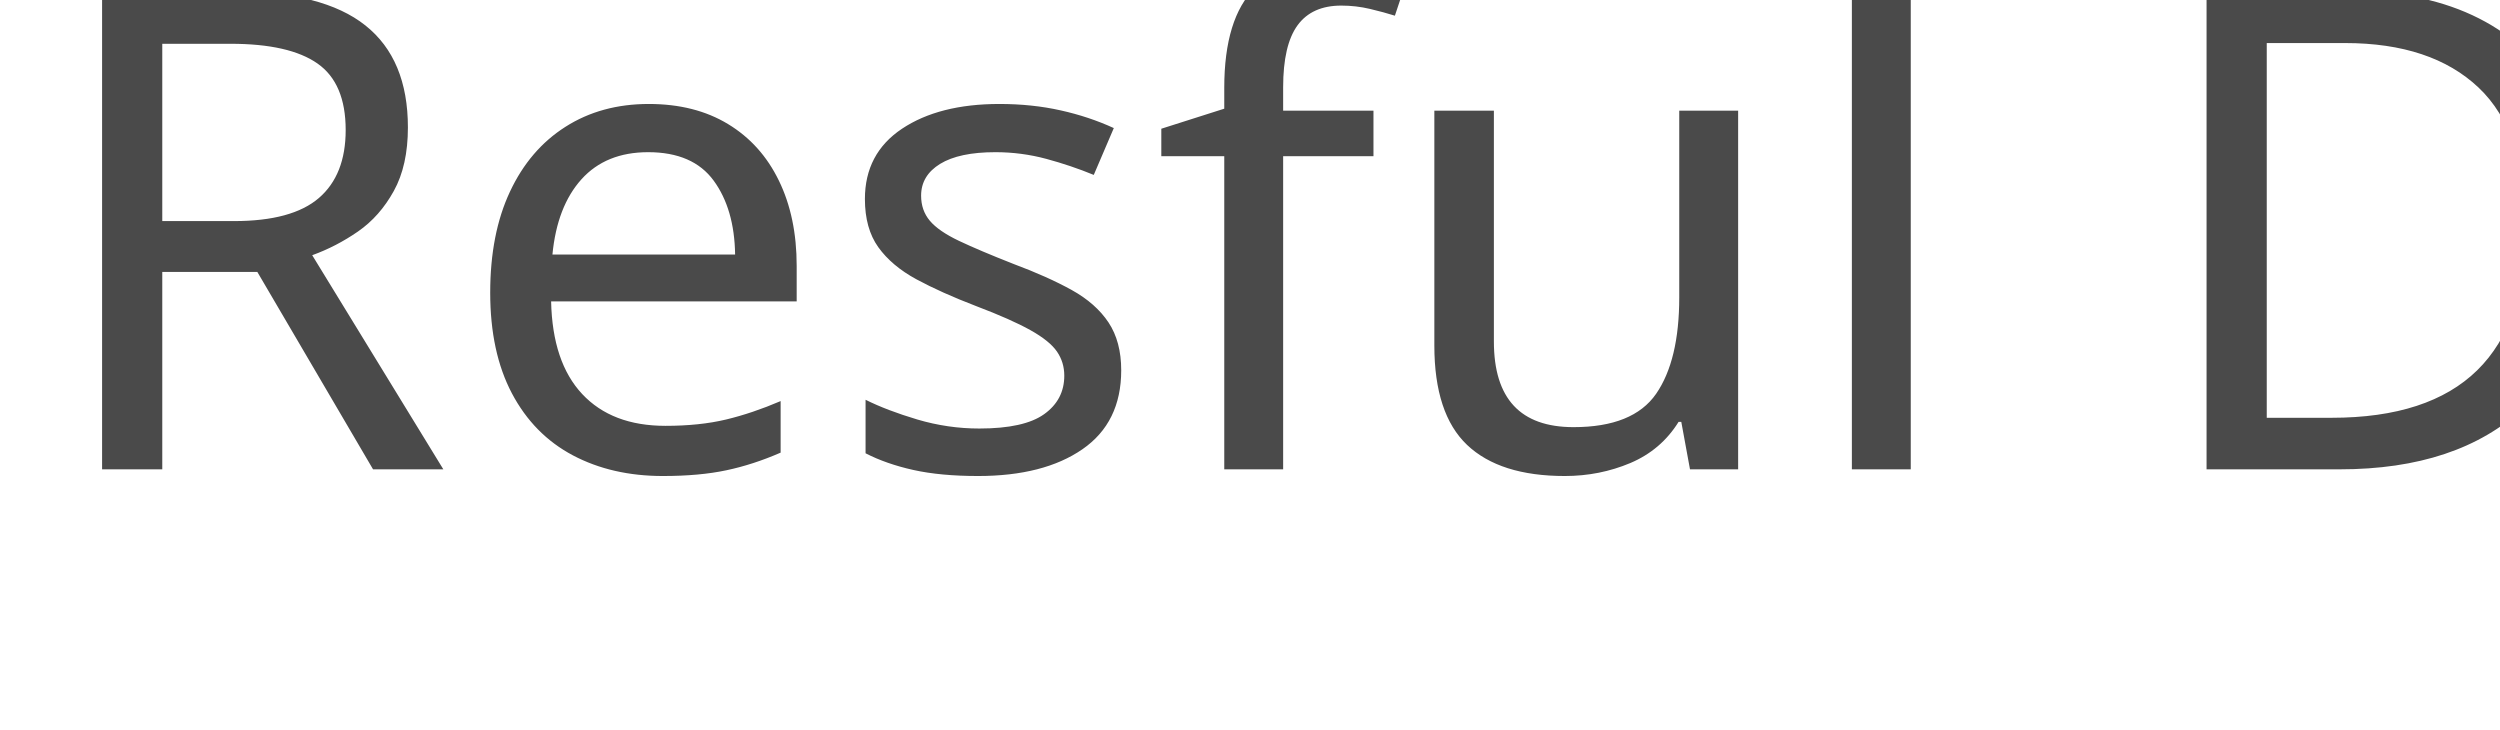
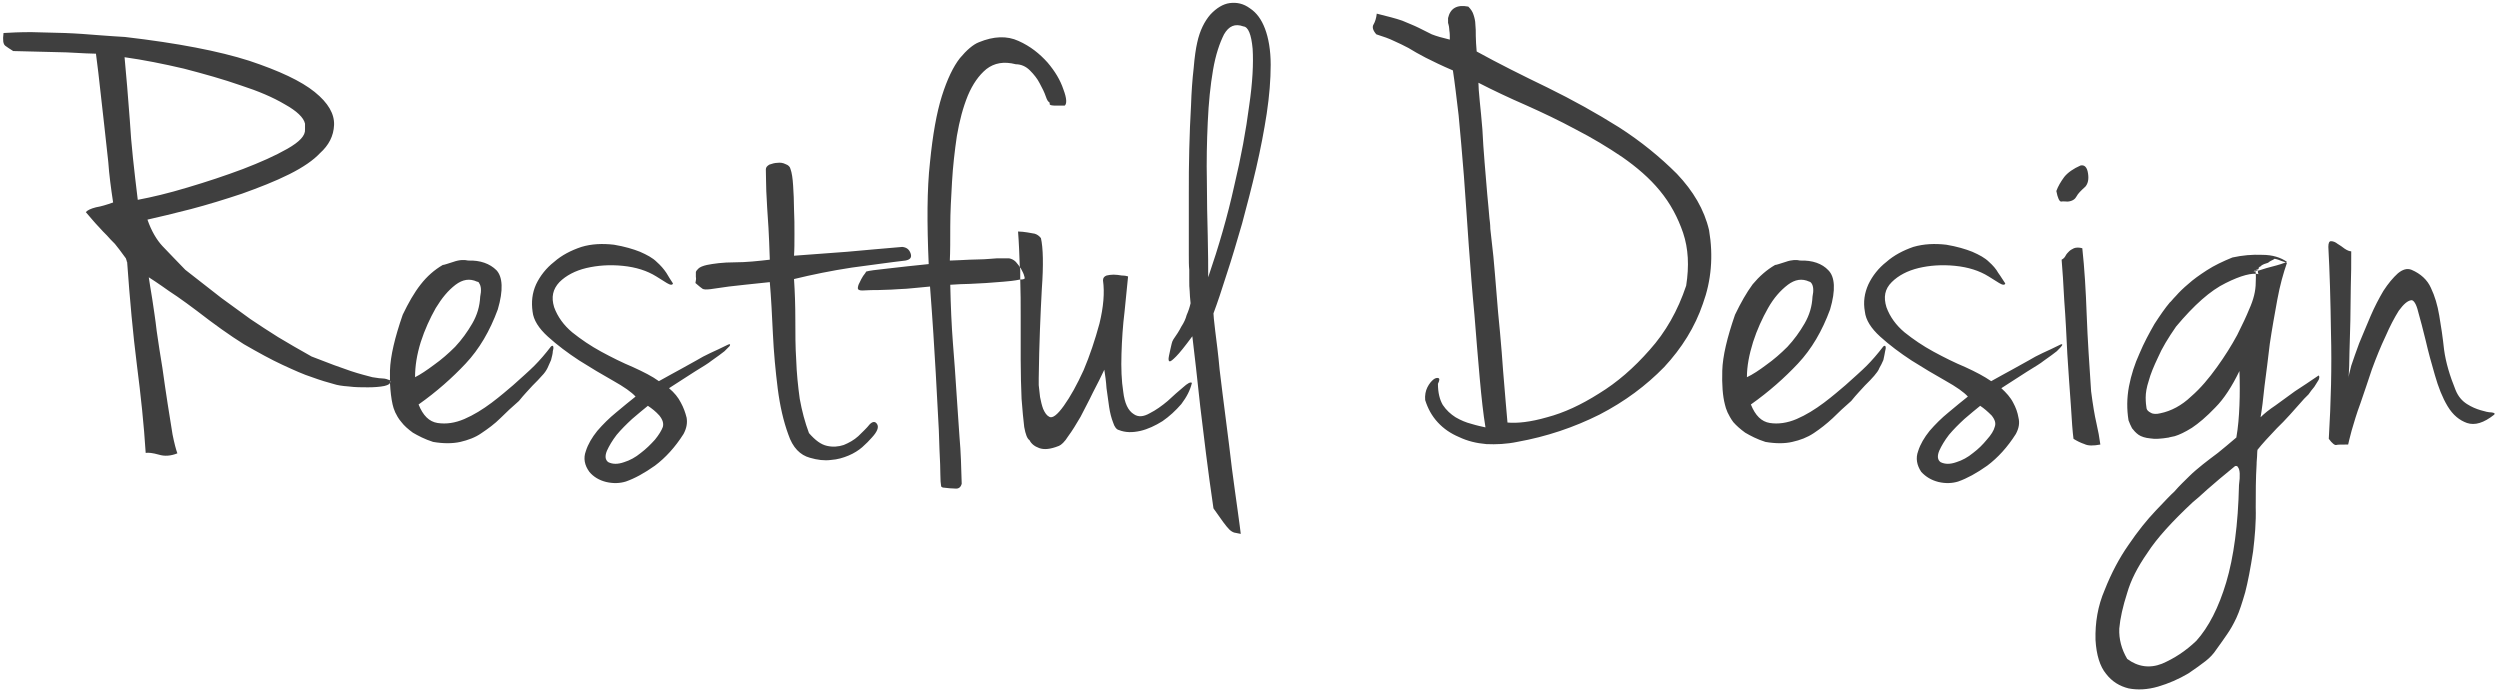
- <svg xmlns="http://www.w3.org/2000/svg" width="538px" height="157px" viewBox="0 0 538 157" version="1.1">
+ <svg xmlns="http://www.w3.org/2000/svg" width="568px" height="158px" viewBox="0 0 568 158" version="1.1">
  <defs />
-   <g id="Page-1" stroke="none" stroke-width="1" fill="none" fill-rule="evenodd">
-     <text id="Resful-Design" font-family="Jenna Sue" font-size="144" font-weight="normal" fill="#4A4A4A">
-       <tspan x="8" y="101">Resful Design</tspan>
-     </text>
+   <g stroke="none" stroke-width="1" fill="none" fill-rule="evenodd">
+     <g transform="translate(-40, -162)" fill="#3F3F3F">
+       <g>
+         <path d="M271.7 222.7 C271.5 222.3 271.1 221.9 270.8 221.5 C270.3 221 269.8 220.8 269.3 220.7 C268.3 220.7 267.3 220.7 266.4 220.7 C265.6 220.8 264.6 220.8 263.6 220.9 C262.6 220.9 261.5 221 260.3 221 C259.1 221.1 257.6 221.1 255.8 221.2 C255.9 219.2 255.9 216.6 255.9 213.4 C255.9 210.2 256.1 206.8 256.3 203.3 C256.5 199.8 256.9 196.3 257.4 192.9 C258 189.4 258.8 186.4 259.9 183.7 C261 181.1 262.4 179.1 264.1 177.7 C265.9 176.3 268.1 175.9 270.8 176.6 C272 176.6 273.1 177.1 274 178 C274.9 178.9 275.7 179.9 276.2 180.9 C276.8 182 277.3 183 277.6 183.9 C277.9 184.8 278.2 185.2 278.4 185.2 C278.5 185.4 278.5 185.6 278.5 185.7 C278.5 185.8 278.6 185.8 278.8 185.9 C278.9 185.9 279.2 186 279.6 186 C280.1 186 280.8 186 281.9 186 C282.4 185.6 282.4 184.4 281.6 182.3 C280.9 180.2 279.7 178.2 278 176.2 C276.2 174.2 274.1 172.5 271.4 171.3 C268.8 170.1 265.8 170.2 262.4 171.6 C261.1 172.1 259.6 173.4 258.1 175.2 C256.6 177.1 255.2 180 254 183.8 C252.8 187.6 251.9 192.7 251.3 198.8 C250.6 205 250.6 212.7 251 222 C247.7 222.3 244.6 222.7 241.8 223 C239 223.3 237.4 223.5 236.8 223.7 C236.7 223.9 236.5 224.2 236.1 224.7 C235.8 225.2 235.5 225.7 235.3 226.2 C235 226.7 234.9 227.2 234.9 227.5 C234.9 227.8 235.2 228 235.9 228 C237.4 227.9 238.6 227.9 239.5 227.9 C240.5 227.9 241.5 227.8 242.5 227.8 C243.5 227.7 244.7 227.7 246 227.6 C247.3 227.5 249.1 227.3 251.3 227.1 C251.9 234.9 252.3 241.4 252.6 246.7 C252.9 252 253.1 256.3 253.3 259.7 C253.4 263 253.5 265.6 253.6 267.5 C253.6 269.3 253.7 270.6 253.7 271.4 C253.8 272.1 253.8 272.6 253.9 272.6 C254 272.7 254.2 272.8 254.5 272.8 C255.4 272.9 256.2 273 257 273 C257.8 273.1 258.3 272.7 258.5 271.9 C258.4 268.2 258.3 264.6 258 261.3 C257.8 257.9 257.5 254.5 257.3 251 C257.1 247.5 256.8 243.8 256.5 239.9 C256.2 236 256 231.6 255.9 226.7 C257.6 226.6 259 226.5 260.3 226.5 C261.6 226.4 262.9 226.4 264.1 226.3 C265.4 226.2 266.7 226.1 268 226 C269.2 225.9 270.4 225.8 271.8 225.5 C271.9 228.3 271.9 231 271.9 233.8 C271.9 237.2 271.9 240.6 271.9 243.8 C271.9 247.1 272 250 272.1 252.6 C272.3 255.2 272.5 257.4 272.7 259 C273 260.7 273.4 261.7 273.9 262 C274.3 262.8 275 263.4 276.1 263.8 C277.2 264.2 278.6 264.1 280.6 263.3 C281.1 263.1 281.9 262.4 282.7 261.1 C283.6 259.9 284.5 258.4 285.5 256.7 C286.4 254.9 287.4 253.1 288.3 251.2 C289.3 249.3 290.2 247.5 290.9 246 C291.1 247.3 291.3 248.6 291.4 250.2 C291.6 251.7 291.8 253.2 292 254.5 C292.2 255.8 292.5 257 292.9 258 C293.2 259 293.7 259.6 294.2 259.7 C295.7 260.3 297.3 260.3 299.1 259.9 C300.8 259.5 302.5 258.7 304.1 257.7 C305.7 256.6 307.1 255.3 308.4 253.8 C309.6 252.2 310.4 250.7 310.8 249 C310.5 248.7 309.8 249.1 308.8 250 C307.7 250.9 306.6 251.9 305.3 253.1 C304 254.2 302.6 255.2 301.2 255.9 C299.8 256.7 298.6 256.8 297.6 256.1 C296.3 255.3 295.5 253.6 295.2 251 C294.8 248.5 294.7 245.6 294.8 242.4 C294.9 239.2 295.1 236 295.5 232.8 C295.8 229.6 296.1 227 296.3 224.8 C296 224.7 295.5 224.6 294.9 224.6 C294.3 224.5 293.6 224.4 293 224.4 C292.4 224.4 291.8 224.5 291.4 224.6 C290.9 224.8 290.6 225.1 290.6 225.7 C291 228.5 290.7 231.8 289.8 235.5 C288.8 239.2 287.6 242.8 286.2 246.1 C284.7 249.4 283.2 252.1 281.7 254.2 C280.2 256.3 279.1 257.1 278.4 256.7 C277.8 256.4 277.4 255.8 277 254.9 C276.7 254.1 276.5 253.2 276.3 252.2 C276.2 251.2 276.1 250.4 276 249.5 C276 248.7 276 248.2 276 247.9 C276.1 240 276.4 233.3 276.7 227.7 C277.1 222.2 277 218.3 276.5 216.1 C276.1 215.6 275.7 215.3 275.1 215.1 C274.5 215 273.9 214.9 273.4 214.8 C272.7 214.7 272 214.6 271.3 214.6 C271.5 217.1 271.6 219.8 271.7 222.7 L271.7 222.7 ZM128.6 248.4 C128.1 248.2 127.5 248 127.1 248 C126.6 248 125.8 247.9 124.6 247.7 C123.5 247.4 121.8 247 119.7 246.3 C117.6 245.6 114.6 244.5 110.8 243 C107.9 241.4 105.4 239.9 103.2 238.6 C101.1 237.3 99 235.9 96.9 234.5 C94.8 233 92.6 231.4 90.3 229.7 C88 227.9 85.3 225.8 82.1 223.3 C80 221.1 78.3 219.4 76.9 217.9 C75.6 216.5 74.4 214.5 73.5 211.9 C76.2 211.3 79.5 210.5 83.4 209.5 C87.2 208.5 91.1 207.3 95 206 C98.9 204.6 102.5 203.2 105.7 201.6 C108.9 200 111.2 198.4 112.7 196.8 C114.7 195 115.8 192.9 115.9 190.4 C116 187.9 114.6 185.4 111.5 182.9 C108.4 180.4 103.5 178.1 96.6 175.8 C89.7 173.6 80.4 171.8 68.4 170.4 C66.9 170.3 64.9 170.2 62.5 170 C60 169.8 57.5 169.6 54.8 169.5 C52.2 169.4 49.6 169.4 47.1 169.3 C44.5 169.3 42.4 169.4 40.8 169.5 C40.6 171.1 40.7 172 41.2 172.4 C41.6 172.7 42.2 173.1 43 173.6 C47.5 173.7 51.5 173.8 55.1 173.9 C58.7 174.1 61 174.2 61.8 174.2 C62.2 177.1 62.5 179.9 62.8 182.6 C63.1 185.2 63.4 187.9 63.7 190.6 C64 193.3 64.3 196 64.6 198.8 C64.8 201.7 65.2 204.7 65.7 208 C64.3 208.5 63 208.9 61.8 209.1 C60.6 209.4 59.8 209.8 59.5 210.2 C60.8 211.7 61.7 212.8 62.4 213.5 C63.1 214.3 63.7 214.9 64.3 215.5 C64.8 216.1 65.4 216.7 66.1 217.4 C66.7 218.1 67.5 219.2 68.6 220.7 C68.8 221.3 68.9 221.7 69 221.8 C69 221.9 69 221.9 69 221.8 C68.9 221.7 68.9 221.6 68.8 221.5 C68.8 221.3 68.8 221.4 68.9 221.7 C69.5 230.1 70.2 237.8 71.1 244.9 C72 251.9 72.7 258.5 73.1 264.9 C73.7 264.8 74.7 264.9 76.1 265.3 C77.4 265.7 78.8 265.6 80.3 265 C80 264.2 79.6 262.7 79.2 260.7 C78.9 258.7 78.5 256.4 78.1 253.8 C77.7 251.2 77.3 248.5 76.9 245.6 C76.4 242.7 76 239.9 75.6 237.2 C75.3 234.5 74.9 232.1 74.6 230 C74.2 227.8 74 226.1 73.8 225 C74.7 225.6 75.7 226.2 76.8 227 C77.8 227.7 78.9 228.5 80.3 229.4 C81.6 230.3 83.1 231.4 84.7 232.6 C88.7 235.7 92.2 238.2 95.4 240.2 C98.7 242.1 101.6 243.7 104.2 244.9 C106.8 246.1 109 247.1 110.9 247.7 C112.8 248.4 114.5 248.9 116 249.3 C116.6 249.5 117.7 249.7 119.2 249.8 C120.7 250 122.2 250 123.6 250 C125 250 126.3 249.9 127.3 249.7 C128.1 249.5 128.5 249.3 128.6 249 C128.7 250.9 128.9 252.6 129.2 253.9 C129.3 254.4 129.5 255 129.8 255.7 C130.1 256.3 130.5 257.1 131.2 257.9 C131.8 258.7 132.7 259.5 133.8 260.3 C135 261 136.5 261.8 138.4 262.4 C140.7 262.8 142.8 262.8 144.6 262.4 C146.3 262 148 261.4 149.4 260.4 C150.9 259.4 152.4 258.3 153.7 257 C155 255.7 156.4 254.4 157.9 253.1 C159.1 251.6 160.2 250.5 161 249.6 C161.9 248.7 162.6 248 163.1 247.4 C163.7 246.8 164.1 246.2 164.4 245.6 C164.6 245.1 164.9 244.5 165.2 243.8 C165.4 243 165.6 242.3 165.6 241.8 C165.7 241.4 165.8 241 165.7 240.8 C165.7 240.5 165.5 240.5 165.2 240.7 C163.9 242.4 162.6 243.9 161.4 245.1 C160.2 246.3 158.6 247.7 156.6 249.5 C155.3 250.6 153.7 252 151.7 253.5 C149.7 255 147.6 256.3 145.5 257.2 C143.4 258.1 141.4 258.4 139.4 258.1 C137.5 257.8 136.1 256.4 135.1 253.9 C139.2 251 142.8 247.8 145.8 244.6 C148.9 241.3 151.3 237.2 153.1 232.3 C154.4 227.9 154.2 224.9 152.8 223.4 C151.3 221.9 149.1 221.1 146.4 221.2 C145.5 221 144.4 221 143 221.5 C141.7 221.9 140.9 222.2 140.6 222.2 C138.7 223.3 137 224.8 135.6 226.6 C134.1 228.5 132.8 230.8 131.5 233.5 C129.7 238.7 128.7 242.9 128.6 246.2 C128.6 247 128.6 247.7 128.6 248.4 L128.6 248.4 ZM71.3 207.4 C74.5 206.8 78.3 205.9 82.6 204.6 C87 203.3 91.2 201.9 95.2 200.4 C99.1 198.9 102.5 197.4 105.3 195.8 C108.1 194.2 109.4 192.8 109.3 191.4 L109.3 190.1 C109 188.7 107.4 187.2 104.7 185.7 C102 184.1 98.7 182.7 94.7 181.4 C90.7 180 86.4 178.8 81.8 177.6 C77.1 176.5 72.6 175.6 68.3 175 C68.7 179.2 69.1 184 69.5 189.4 C69.8 194.8 70.5 200.8 71.3 207.4 ZM128.6 248.4 C128.6 248.4 128.6 248.5 128.6 248.5 C128.7 248.6 128.7 248.8 128.6 249 C128.6 248.8 128.6 248.6 128.6 248.4 L128.6 248.4 ZM134.3 247.7 C135.5 247.1 137 246.1 138.6 244.9 C140.3 243.7 141.9 242.3 143.4 240.8 C144.9 239.2 146.2 237.4 147.3 235.5 C148.4 233.6 149 231.6 149.1 229.4 C149.4 228 149.3 227 148.9 226.4 C148.8 226.1 148.6 226 148.4 226 C146.7 225.2 145.1 225.5 143.5 226.7 C141.8 228 140.4 229.7 139 232 C137.7 234.3 136.5 236.9 135.6 239.7 C134.7 242.6 134.3 245.2 134.3 247.7 ZM179.5 217.6 C181.9 218 183.9 218.6 185.4 219.2 C187 219.9 188.3 220.6 189.2 221.5 C190.1 222.3 190.8 223.1 191.4 224 C191.9 224.8 192.4 225.7 192.9 226.4 C192.8 226.8 192.3 226.8 191.5 226.3 C190.7 225.8 189.9 225.3 189.1 224.8 C187 223.5 184.5 222.7 181.5 222.4 C178.5 222.1 175.8 222.3 173.2 222.9 C170.7 223.5 168.6 224.6 167.1 226.1 C165.6 227.7 165.2 229.5 165.9 231.8 C166.7 234 168.1 235.9 170 237.5 C172 239.1 174.2 240.6 176.6 241.9 C179 243.2 181.4 244.4 183.8 245.4 C186.2 246.5 188.2 247.5 189.7 248.6 C191.6 247.5 193.2 246.7 194.6 245.9 C195.9 245.2 197.1 244.5 198.2 243.9 C199.2 243.3 200.3 242.7 201.4 242.2 C202.5 241.7 203.8 241.1 205.2 240.4 C205.4 240.3 205.6 240.2 205.8 240.2 C205.9 240.2 205.9 240.4 205.8 240.6 C205.6 240.8 205.2 241.2 204.6 241.8 C204 242.3 203 243 201.6 244 C201 244.5 199.7 245.3 197.9 246.4 C196.1 247.6 194.1 248.8 192 250.2 C193.2 251.2 194.1 252.3 194.7 253.5 C195.3 254.6 195.7 255.7 196 256.9 C196.2 258.1 196 259.3 195.3 260.6 C193.4 263.6 191.2 266 188.8 267.8 C186.4 269.5 184.2 270.7 182.2 271.4 C180.9 271.8 179.4 271.9 177.7 271.5 C176.1 271.1 174.8 270.3 173.9 269.2 C172.8 267.7 172.5 266.1 173.1 264.5 C173.6 262.9 174.5 261.4 175.7 259.9 C177 258.4 178.4 257 180 255.7 C181.7 254.3 183.1 253.1 184.4 252.1 C183.5 251.1 181.8 249.9 179.3 248.5 C176.8 247.1 174.3 245.6 171.6 243.9 C169 242.2 166.6 240.4 164.5 238.5 C162.4 236.6 161.2 234.7 161 232.8 C160.7 230.6 160.9 228.6 161.8 226.6 C162.7 224.7 164.1 222.9 165.9 221.5 C167.6 220 169.7 218.9 172.1 218.1 C174.4 217.4 176.9 217.3 179.5 217.6 ZM178.2 267 C179.2 267.5 180.4 267.5 181.8 267 C183.1 266.6 184.4 265.9 185.6 264.9 C186.8 264 187.8 263 188.8 261.9 C189.7 260.8 190.3 259.8 190.6 259 C190.8 258.2 190.6 257.4 189.8 256.4 C189 255.5 188.1 254.8 187.2 254.2 C186.2 255 185 256 183.6 257.2 C182.3 258.4 181.1 259.6 180.1 260.8 C179.1 262.1 178.4 263.3 177.9 264.4 C177.4 265.6 177.5 266.5 178.2 267 ZM220.4 220.1 C224.5 219.8 228.6 219.5 232.5 219.2 C236.5 218.8 240.7 218.5 245 218.1 C246 218.2 246.6 218.7 246.9 219.6 C247.2 220.5 246.8 221 245.7 221.2 C242.2 221.6 238.1 222.2 233.5 222.8 C228.9 223.5 224.5 224.4 220.4 225.4 C220.6 228.4 220.7 231.4 220.7 234.6 C220.7 237.7 220.7 240.8 220.9 243.8 C221 246.8 221.3 249.7 221.7 252.6 C222.2 255.4 222.9 258 223.8 260.4 C225.2 262 226.5 263 227.9 263.3 C229.2 263.6 230.5 263.5 231.7 263.1 C232.9 262.6 234 262 235 261.1 C236 260.1 236.9 259.3 237.6 258.4 C238.3 257.7 238.9 257.7 239.3 258.4 C239.7 259.1 239.3 260.1 238.1 261.4 C237.5 262.1 236.8 262.8 235.9 263.6 C235.1 264.3 234 265 232.8 265.5 C231.6 266 230.3 266.4 228.8 266.5 C227.3 266.7 225.7 266.5 224 266 C221.8 265.4 220.1 263.7 219.1 260.7 C218 257.7 217.2 254.2 216.7 250.3 C216.2 246.3 215.8 242.1 215.6 237.8 C215.4 233.5 215.2 229.6 214.9 226.1 C210.7 226.5 207.6 226.9 205.6 227.1 C203.6 227.4 202.2 227.6 201.4 227.7 C200.5 227.8 199.9 227.8 199.6 227.6 C199.3 227.4 198.8 227 198 226.3 C198.1 225.8 198.2 225.3 198.1 224.9 C198.1 224.5 198.1 224.1 198.1 223.8 C198.2 223.5 198.4 223.3 198.7 223 C199 222.7 199.7 222.4 200.6 222.2 C202.1 221.9 204.2 221.6 206.9 221.6 C209.6 221.6 212.3 221.3 214.9 221 C214.8 217.9 214.7 215.5 214.6 213.8 C214.5 212 214.4 210.5 214.3 209.2 C214.2 207.9 214.2 206.6 214.1 205.4 C214.1 204.2 214 202.5 214 200.5 C214 200 214.3 199.7 214.8 199.4 C215.4 199.2 216 199 216.6 199 C217.3 198.9 217.9 199 218.5 199.3 C219.1 199.5 219.5 199.9 219.6 200.4 C219.9 201.2 220.1 202.5 220.2 204.2 C220.3 205.9 220.4 207.6 220.4 209.5 C220.5 211.4 220.5 213.3 220.5 215.2 C220.5 217.1 220.5 218.7 220.4 220.1 ZM271.7 222.7 C271.8 222.8 271.9 223 272 223.1 C272.3 223.7 272.6 224.2 272.7 224.7 C272.9 225.2 272.8 225.4 272.6 225.4 C272.4 225.5 272.1 225.5 271.8 225.5 C271.8 224.9 271.8 224.4 271.8 223.8 C271.8 223.4 271.8 223.1 271.7 222.7 L271.7 222.7 ZM315.7 233.2 C315.7 233.5 315.8 234.8 316.1 237.2 C316.4 239.6 316.8 242.6 317.1 246 C317.5 249.5 318 253.2 318.5 257.2 C319 261.2 319.5 264.9 319.9 268.5 C320.4 272.1 320.8 275.3 321.2 278 C321.6 280.8 321.8 282.5 321.9 283.3 C321.3 283.2 320.8 283.1 320.4 283 C320.1 282.9 319.7 282.7 319.3 282.3 C318.9 281.9 318.5 281.4 317.9 280.6 C317.4 279.9 316.7 278.9 315.7 277.5 C314.4 268.7 313.5 261 312.7 254.4 C312 247.9 311.4 242.5 310.9 238.4 C309.2 240.7 308 242.2 307.2 243 C306.4 243.8 306 244.1 305.8 244.1 C305.5 244.1 305.4 243.7 305.6 242.8 C305.7 242.4 305.8 241.9 305.9 241.4 C306 240.9 306.1 240.5 306.2 240.1 C306.3 239.7 306.4 239.4 306.6 239.1 C307.3 238.1 307.9 237.2 308.4 236.2 C309 235.3 309.4 234.4 309.6 233.6 C310 232.7 310.3 231.8 310.5 230.9 C310.4 229.8 310.3 228.9 310.3 228.2 C310.2 227.4 310.2 226.6 310.2 225.8 C310.2 225 310.2 224.1 310.2 223.3 C310.1 222.4 310.1 221.3 310.1 219.9 L310.1 214.3 L310.1 205.8 C310.1 202.6 310.1 199.4 310.2 195.9 C310.3 192.4 310.4 189.2 310.6 186 C310.7 182.9 310.9 180.1 311.2 177.5 C311.4 175 311.7 173 312 171.7 C312.6 168.9 313.7 166.8 315 165.3 C316.4 163.8 317.9 162.9 319.4 162.7 C321 162.5 322.5 162.8 324 163.9 C325.5 164.9 326.6 166.4 327.4 168.5 C328.2 170.6 328.7 173.4 328.7 176.7 C328.7 180.1 328.4 183.8 327.8 187.8 C327.2 191.7 326.4 195.9 325.4 200.2 C324.4 204.5 323.3 208.7 322.2 212.8 C321 216.9 319.9 220.7 318.7 224.3 C317.6 227.8 316.6 230.8 315.7 233.2 ZM314.5 225 C316.9 218 318.9 211.1 320.4 204.3 C322 197.6 323.1 191.5 323.8 186.1 C324.6 180.7 324.8 176.4 324.6 173.1 C324.3 169.8 323.6 168.1 322.5 168 C320.6 167.3 319.2 167.9 318.1 169.8 C317.1 171.8 316.2 174.4 315.6 177.9 C315 181.4 314.6 185.3 314.4 189.8 C314.2 194.2 314.1 198.7 314.2 203.1 C314.2 207.5 314.3 211.7 314.4 215.6 C314.5 219.6 314.5 222.7 314.5 225 ZM373.6 163.5 C374.2 164.1 374.6 164.7 374.8 165.4 C375 166 375.2 166.8 375.2 167.5 C375.3 168.3 375.3 169.2 375.3 170.2 C375.3 171.2 375.4 172.4 375.5 173.7 C380.4 176.4 385.8 179.1 391.6 181.9 C397.3 184.7 402.7 187.7 407.8 190.9 C412.8 194.1 417.2 197.7 421 201.5 C424.7 205.4 427.2 209.6 428.3 214.3 C429.3 220.2 428.8 225.8 426.9 231 C425.1 236.3 422.1 241.1 418.1 245.4 C414 249.6 409.2 253.2 403.4 256.2 C397.6 259.1 391.4 261.2 384.7 262.4 C382.3 262.9 379.9 263 377.7 262.9 C375.4 262.7 373.4 262.2 371.5 261.3 C369.6 260.5 368 259.4 366.7 258 C365.3 256.5 364.4 254.8 363.8 252.9 C363.7 251.8 363.9 250.8 364.3 250 C364.7 249.2 365.2 248.6 365.7 248.2 C366.1 247.9 366.5 247.8 366.8 247.9 C367.1 248 367.1 248.4 366.7 249.2 C366.7 251.2 367.1 252.8 367.8 254 C368.6 255.2 369.6 256.1 370.7 256.8 C371.9 257.5 373.1 258 374.3 258.3 C375.6 258.7 376.6 258.9 377.5 259.1 C377 256.1 376.6 252.4 376.2 248 C375.8 243.5 375.4 238.7 375 233.6 C374.5 228.4 374.1 223.1 373.7 217.7 C373.3 212.3 373 207.1 372.6 202 C372.2 197 371.8 192.4 371.4 188.2 C370.9 184 370.5 180.6 370.1 178 C367.5 176.9 365.5 175.9 363.9 175.1 C362.4 174.3 361.1 173.6 360 172.9 C358.9 172.3 357.8 171.8 356.7 171.3 C355.7 170.8 354.3 170.3 352.7 169.8 C351.9 168.9 351.7 168.1 352.1 167.5 C352.4 167 352.7 166.1 352.8 165.1 C355.2 165.7 357.2 166.2 358.6 166.7 C360 167.3 361.3 167.8 362.3 168.3 C363.3 168.8 364.3 169.3 365.3 169.8 C366.3 170.2 367.7 170.6 369.4 171 C369.4 170.1 369.4 169.5 369.3 169 C369.3 168.6 369.2 168.2 369.2 168 C369.1 167.7 369.1 167.4 369 167.2 C369 166.9 369 166.6 369 166.1 C369.5 163.9 371 163 373.6 163.5 ZM378.6 214 C378.8 215.7 379 217.8 379.3 220.3 C379.5 222.8 379.8 225.6 380 228.5 C380.2 231.4 380.5 234.4 380.8 237.5 C381.1 240.6 381.3 243.5 381.5 246.2 C381.7 248.8 381.9 251.2 382.1 253.4 C382.3 255.5 382.4 257 382.5 258 C384.7 258.2 387.7 257.9 391.5 256.8 C395.3 255.8 399.2 254 403.3 251.4 C407.4 248.9 411.2 245.6 414.8 241.5 C418.4 237.5 421.2 232.6 423.1 226.9 C423.8 222.4 423.6 218.5 422.4 214.9 C421.2 211.4 419.5 208.2 417.1 205.3 C414.8 202.5 411.9 200 408.6 197.7 C405.2 195.4 401.7 193.3 398 191.4 C394.3 189.4 390.5 187.6 386.7 185.9 C382.8 184.2 379.2 182.5 375.9 180.8 C375.9 181.6 376 183 376.2 185 C376.4 186.9 376.6 189 376.8 191.4 C376.9 193.8 377.1 196.3 377.3 198.9 C377.5 201.5 377.7 203.9 377.9 206.1 C378.1 208.3 378.3 210.2 378.4 211.6 C378.6 213 378.6 213.8 378.6 214 ZM443.3 222.2 C443.6 222.2 444.4 221.9 445.7 221.5 C447.1 221 448.2 221 449 221.2 C451.8 221.1 454 221.9 455.4 223.4 C456.9 224.9 457.1 227.9 455.8 232.3 C454 237.2 451.6 241.3 448.5 244.6 C445.5 247.8 441.9 251 437.8 253.9 C438.8 256.4 440.2 257.8 442.1 258.1 C444 258.4 446.1 258.1 448.2 257.2 C450.3 256.3 452.4 255 454.4 253.5 C456.4 252 458 250.6 459.3 249.5 C461.3 247.7 462.9 246.3 464.1 245.1 C465.3 243.9 466.6 242.4 467.9 240.7 C468.2 240.5 468.4 240.5 468.4 240.8 C468.5 241 468.4 241.4 468.3 241.8 C468.2 242.3 468.1 243 467.9 243.8 C467.6 244.5 467.3 245.1 467 245.6 C466.8 246.2 466.3 246.8 465.8 247.4 C465.3 248 464.6 248.7 463.7 249.6 C462.9 250.5 461.8 251.6 460.6 253.1 C459.1 254.4 457.7 255.7 456.4 257 C455 258.3 453.6 259.4 452.1 260.4 C450.6 261.4 449 262 447.2 262.4 C445.5 262.8 443.4 262.8 441.1 262.4 C439.2 261.8 437.7 261 436.5 260.3 C435.4 259.5 434.5 258.7 433.8 257.9 C433.2 257.1 432.8 256.3 432.5 255.7 C432.2 255 432 254.4 431.9 253.9 C431.4 252 431.2 249.4 431.3 246.2 C431.4 242.9 432.4 238.7 434.2 233.5 C435.5 230.8 436.8 228.5 438.2 226.6 C439.7 224.8 441.4 223.3 443.3 222.2 ZM436.9 247.7 C438.2 247.1 439.7 246.1 441.3 244.9 C443 243.7 444.6 242.3 446.1 240.8 C447.6 239.2 448.9 237.4 450 235.5 C451.1 233.6 451.7 231.6 451.8 229.4 C452.1 228 452 227 451.6 226.4 C451.4 226.1 451.2 226 451.1 226 C449.4 225.2 447.8 225.5 446.2 226.7 C444.5 228 443 229.7 441.7 232 C440.4 234.3 439.2 236.9 438.3 239.7 C437.4 242.6 436.9 245.2 436.9 247.7 ZM482.2 217.6 C484.6 218 486.6 218.6 488.1 219.2 C489.7 219.9 491 220.6 491.9 221.5 C492.8 222.3 493.5 223.1 494 224 C494.6 224.8 495.1 225.7 495.6 226.4 C495.5 226.8 495 226.8 494.2 226.3 C493.4 225.8 492.6 225.3 491.8 224.8 C489.7 223.5 487.2 222.7 484.2 222.4 C481.2 222.1 478.4 222.3 475.9 222.9 C473.4 223.5 471.3 224.6 469.8 226.1 C468.2 227.7 467.9 229.5 468.6 231.8 C469.4 234 470.8 235.9 472.7 237.5 C474.7 239.1 476.9 240.6 479.3 241.9 C481.7 243.2 484.1 244.4 486.5 245.4 C488.9 246.5 490.8 247.5 492.4 248.6 C494.3 247.5 495.9 246.7 497.3 245.9 C498.6 245.2 499.8 244.5 500.9 243.9 C501.9 243.3 503 242.7 504.1 242.2 C505.2 241.7 506.5 241.1 507.9 240.4 C508.1 240.3 508.3 240.2 508.4 240.2 C508.6 240.2 508.6 240.4 508.4 240.6 C508.3 240.8 507.9 241.2 507.3 241.8 C506.7 242.3 505.7 243 504.3 244 C503.7 244.5 502.4 245.3 500.6 246.4 C498.8 247.6 496.8 248.8 494.7 250.2 C495.8 251.2 496.8 252.3 497.4 253.5 C498 254.6 498.4 255.7 498.6 256.9 C498.9 258.1 498.7 259.3 498 260.6 C496.1 263.6 493.9 266 491.5 267.8 C489.1 269.5 486.9 270.7 484.9 271.4 C483.6 271.8 482.1 271.9 480.4 271.5 C478.8 271.1 477.5 270.3 476.5 269.2 C475.5 267.7 475.2 266.1 475.8 264.5 C476.3 262.9 477.2 261.4 478.4 259.9 C479.7 258.4 481.1 257 482.7 255.7 C484.4 254.3 485.8 253.1 487.1 252.1 C486.2 251.1 484.5 249.9 482 248.5 C479.5 247.1 477 245.6 474.3 243.9 C471.7 242.2 469.3 240.4 467.2 238.5 C465.1 236.6 463.9 234.7 463.7 232.8 C463.3 230.6 463.6 228.6 464.5 226.6 C465.4 224.7 466.8 222.9 468.6 221.5 C470.3 220 472.4 218.9 474.7 218.1 C477.1 217.4 479.6 217.3 482.2 217.6 ZM480.9 267 C481.9 267.5 483.1 267.5 484.5 267 C485.8 266.6 487.1 265.9 488.3 264.9 C489.5 264 490.5 263 491.4 261.9 C492.4 260.8 493 259.8 493.2 259 C493.5 258.2 493.3 257.4 492.5 256.4 C491.6 255.5 490.8 254.8 489.9 254.2 C488.9 255 487.7 256 486.3 257.2 C485 258.4 483.8 259.6 482.8 260.8 C481.8 262.1 481.1 263.3 480.6 264.4 C480.1 265.6 480.2 266.5 480.9 267 ZM512.7 199.6 C513.6 199.4 514.2 200 514.4 201.4 C514.6 202.7 514.4 203.7 513.8 204.4 C512.8 205.3 512.1 206 511.8 206.6 C511.5 207.2 510.9 207.7 509.8 207.8 C509.2 207.8 508.7 207.7 508.3 207.8 C507.9 207.8 507.5 207 507.2 205.4 C507.6 204.3 508.2 203.3 509 202.2 C509.8 201.2 511.1 200.3 512.7 199.6 ZM513.1 218.4 C513.6 223 513.9 228 514.1 233.6 C514.3 239.1 514.7 244.9 515.1 250.9 C515.5 254 515.9 256.4 516.3 258.1 C516.7 259.8 517 261.5 517.2 263 C515.6 263.3 514.4 263.3 513.6 262.9 C512.7 262.6 511.9 262.2 511.1 261.7 C510.9 260.2 510.7 257.6 510.5 254.1 C510.2 250.5 510 246.7 509.7 242.5 C509.5 238.3 509.3 234.2 509 230.3 C508.8 226.4 508.6 223.3 508.4 221 C508.8 220.8 509.1 220.5 509.3 220.1 C509.5 219.7 509.8 219.4 510.1 219.1 C510.4 218.8 510.8 218.6 511.2 218.4 C511.7 218.2 512.4 218.2 513.1 218.4 ZM566.8 247.3 C567 247.5 567 247.8 566.8 248.3 C566.5 248.8 566.2 249.3 565.8 249.9 C565.3 250.5 564.9 251 564.5 251.6 C564 252.1 563.7 252.4 563.5 252.6 C561.2 255.2 559.2 257.5 557.3 259.3 C555.5 261.2 554 262.8 552.9 264.2 C552.9 264.2 552.8 264.8 552.8 265.8 C552.7 266.8 552.7 267.4 552.7 267.5 C552.5 270.7 552.5 274 552.5 277.3 C552.6 280.6 552.3 284 551.9 287.3 C551.3 291.2 550.7 294.3 550.1 296.6 C549.4 299 548.8 300.9 548.1 302.4 C547.4 303.9 546.7 305.1 546 306.1 C545.3 307.1 544.5 308.3 543.6 309.5 C542.9 310.6 542 311.5 541.1 312.2 C540.1 313 538.8 313.9 537.2 315 C535 316.3 532.7 317.3 530.3 318 C527.9 318.7 525.6 318.8 523.6 318.4 C521.6 317.9 519.9 316.9 518.5 315.1 C517.1 313.4 516.3 310.8 516.1 307.4 C516 303.5 516.6 299.7 518.2 296 C519.7 292.2 521.5 288.8 523.6 285.8 C525.7 282.7 527.8 280.1 529.8 278 C531.8 275.9 533.2 274.4 534 273.7 C535.2 272.3 536.4 271.2 537.4 270.2 C538.4 269.2 539.4 268.4 540.5 267.5 C541.5 266.7 542.7 265.8 543.9 264.9 C545.1 263.9 546.5 262.8 548.1 261.4 C548.5 259.1 548.7 256.7 548.8 254.1 C548.9 251.6 548.9 249 548.8 246.3 C547.1 249.8 545.3 252.6 543.3 254.6 C541.3 256.7 539.5 258.2 538 259.2 C536.4 260.2 535.1 260.8 534.1 261.1 C533.1 261.3 532.7 261.4 532.8 261.4 C531 261.7 529.6 261.8 528.5 261.6 C527.4 261.5 526.5 261.2 525.9 260.8 C525.2 260.3 524.8 259.8 524.4 259.3 C524.1 258.7 523.8 258.1 523.6 257.5 C523.2 255 523.2 252.5 523.7 249.8 C524.2 247.2 525 244.7 526.1 242.3 C527.1 239.9 528.3 237.7 529.5 235.6 C530.8 233.6 531.9 232 533 230.7 C533.2 230.6 533.6 230 534.4 229.2 C535.1 228.4 536 227.5 537.2 226.5 C538.3 225.5 539.7 224.5 541.4 223.4 C543.1 222.3 545 221.4 547.2 220.5 C549.5 220 551.7 219.8 554 219.9 C556.3 219.9 558.2 220.5 559.6 221.5 C558.9 221.8 557.7 222.2 556.1 222.6 C554.5 223 553.5 223.4 553 223.5 L553 223.8 C553 224.1 553.1 224.3 553.3 224.3 C551.7 223.9 549.1 224.6 545.7 226.3 C542.2 228 538.5 231.3 534.4 236.2 C532.6 238.8 531.2 241.1 530.3 243.2 C529.3 245.3 528.6 247 528.2 248.5 C527.7 250 527.5 251.3 527.5 252.3 C527.5 253.4 527.6 254.2 527.7 254.8 C527.8 255.2 528.1 255.5 528.7 255.8 C529.2 256.1 530 256.1 530.8 255.9 C533.3 255.4 535.7 254.1 537.8 252.1 C540 250.2 541.9 247.9 543.7 245.4 C545.5 242.9 547 240.5 548.3 238.1 C549.5 235.7 550.4 233.8 551 232.3 C552 230.1 552.5 228.1 552.5 226.2 C552.6 224.3 552.5 223.4 552.3 223.4 L552.5 223.4 L552.9 223.4 C553 223.4 553 223.4 552.9 223.5 C552.9 223.5 552.6 223.6 552 223.7 C552.2 223.5 552.4 223.4 552.6 223.3 C552.8 223.3 553 223.2 553.2 223.1 C553.1 223 553.1 222.9 553.2 222.8 C553.4 222.6 553.5 222.5 553.7 222.5 C553.7 222.3 554 222.2 554.4 222 L555.3 221.7 L555.7 221.4 C556.1 221.2 556.4 221 556.5 221 C556.6 220.9 556.7 220.8 556.8 220.8 C557 220.8 557.2 220.9 557.6 221 C558 221.2 558.7 221.4 559.6 221.7 C558.8 224 558 226.8 557.4 230.1 C556.8 233.4 556.2 236.7 555.7 240.1 C555.3 243.5 554.9 246.7 554.5 249.7 C554.2 252.7 553.9 255.1 553.6 256.8 C554.4 256 555.5 255.1 557 254.1 C558.5 253 559.9 252 561.4 250.9 C563.1 249.8 564.9 248.6 566.8 247.3 ZM548.7 272.2 C549 270 548.9 268.7 548.5 268.2 C548.4 267.9 548.1 267.8 547.8 267.9 C545.2 270 543.1 271.8 541.5 273.2 C539.9 274.7 538.8 275.6 538.2 276.1 C533.6 280.4 530.1 284.2 527.9 287.6 C525.6 290.9 524.1 293.9 523.3 296.7 C522.3 299.8 521.7 302.5 521.5 304.8 C521.4 307.2 522 309.5 523.3 311.7 C525.7 313.5 528.4 313.9 531.2 312.8 C534 311.6 536.6 309.9 539 307.6 C541.8 304.5 544.1 300 545.8 294.3 C547.5 288.6 548.5 281.2 548.7 272.2 ZM574.2 219.1 C574.2 221.8 574.2 224.5 574.1 227.1 C574.1 229.8 574 232.4 574 234.9 C573.9 237.4 573.9 239.8 573.8 242 C573.8 244.2 573.7 246.2 573.6 247.9 C573.6 247.5 573.8 246.6 574.2 245.1 C574.7 243.6 575.3 241.9 576 240 C576.8 238 577.7 236 578.6 233.8 C579.5 231.7 580.5 229.8 581.5 228.1 C582.6 226.4 583.7 225.1 584.8 224.1 C585.9 223.2 586.9 222.9 587.9 223.3 C590 224.2 591.5 225.6 592.3 227.4 C593.2 229.3 593.8 231.3 594.2 233.7 C594.6 236 595 238.7 595.3 241.5 C595.7 244.4 596.6 247.4 597.9 250.6 C598.5 252.1 599.4 253.1 600.5 253.8 C601.6 254.5 602.6 254.9 603.6 255.2 C604.6 255.5 605.4 255.7 606.1 255.7 C606.7 255.8 606.9 255.9 606.7 256.2 C604.3 258.1 602.3 258.7 600.5 258.1 C598.8 257.5 597.3 256.3 596.1 254.3 C594.9 252.3 594 250 593.2 247.2 C592.4 244.5 591.7 241.9 591.1 239.3 C590.5 236.8 589.9 234.6 589.4 232.8 C589 231.1 588.4 230.2 587.9 230.2 C587 230.3 586.1 231.1 585 232.6 C584 234.2 583 236.1 582 238.4 C580.9 240.7 579.9 243.2 578.9 245.9 C578 248.7 577.1 251.2 576.3 253.6 C575.4 256 574.8 258.1 574.3 259.8 C573.8 261.6 573.6 262.6 573.5 263 C572 263 571.1 263 570.8 263.1 C570.5 263.2 569.9 262.8 569.1 261.7 C569.6 253.3 569.8 245.3 569.6 237.7 C569.5 230.2 569.3 223.6 569 218.1 C569 217.2 569.2 216.8 569.6 216.8 C570.1 216.8 570.6 217 571.1 217.4 C571.6 217.7 572.2 218.1 572.7 218.5 C573.3 218.9 573.8 219.1 574.2 219.1 L574.2 219.1 Z" />
+       </g>
+     </g>
  </g>
</svg>
